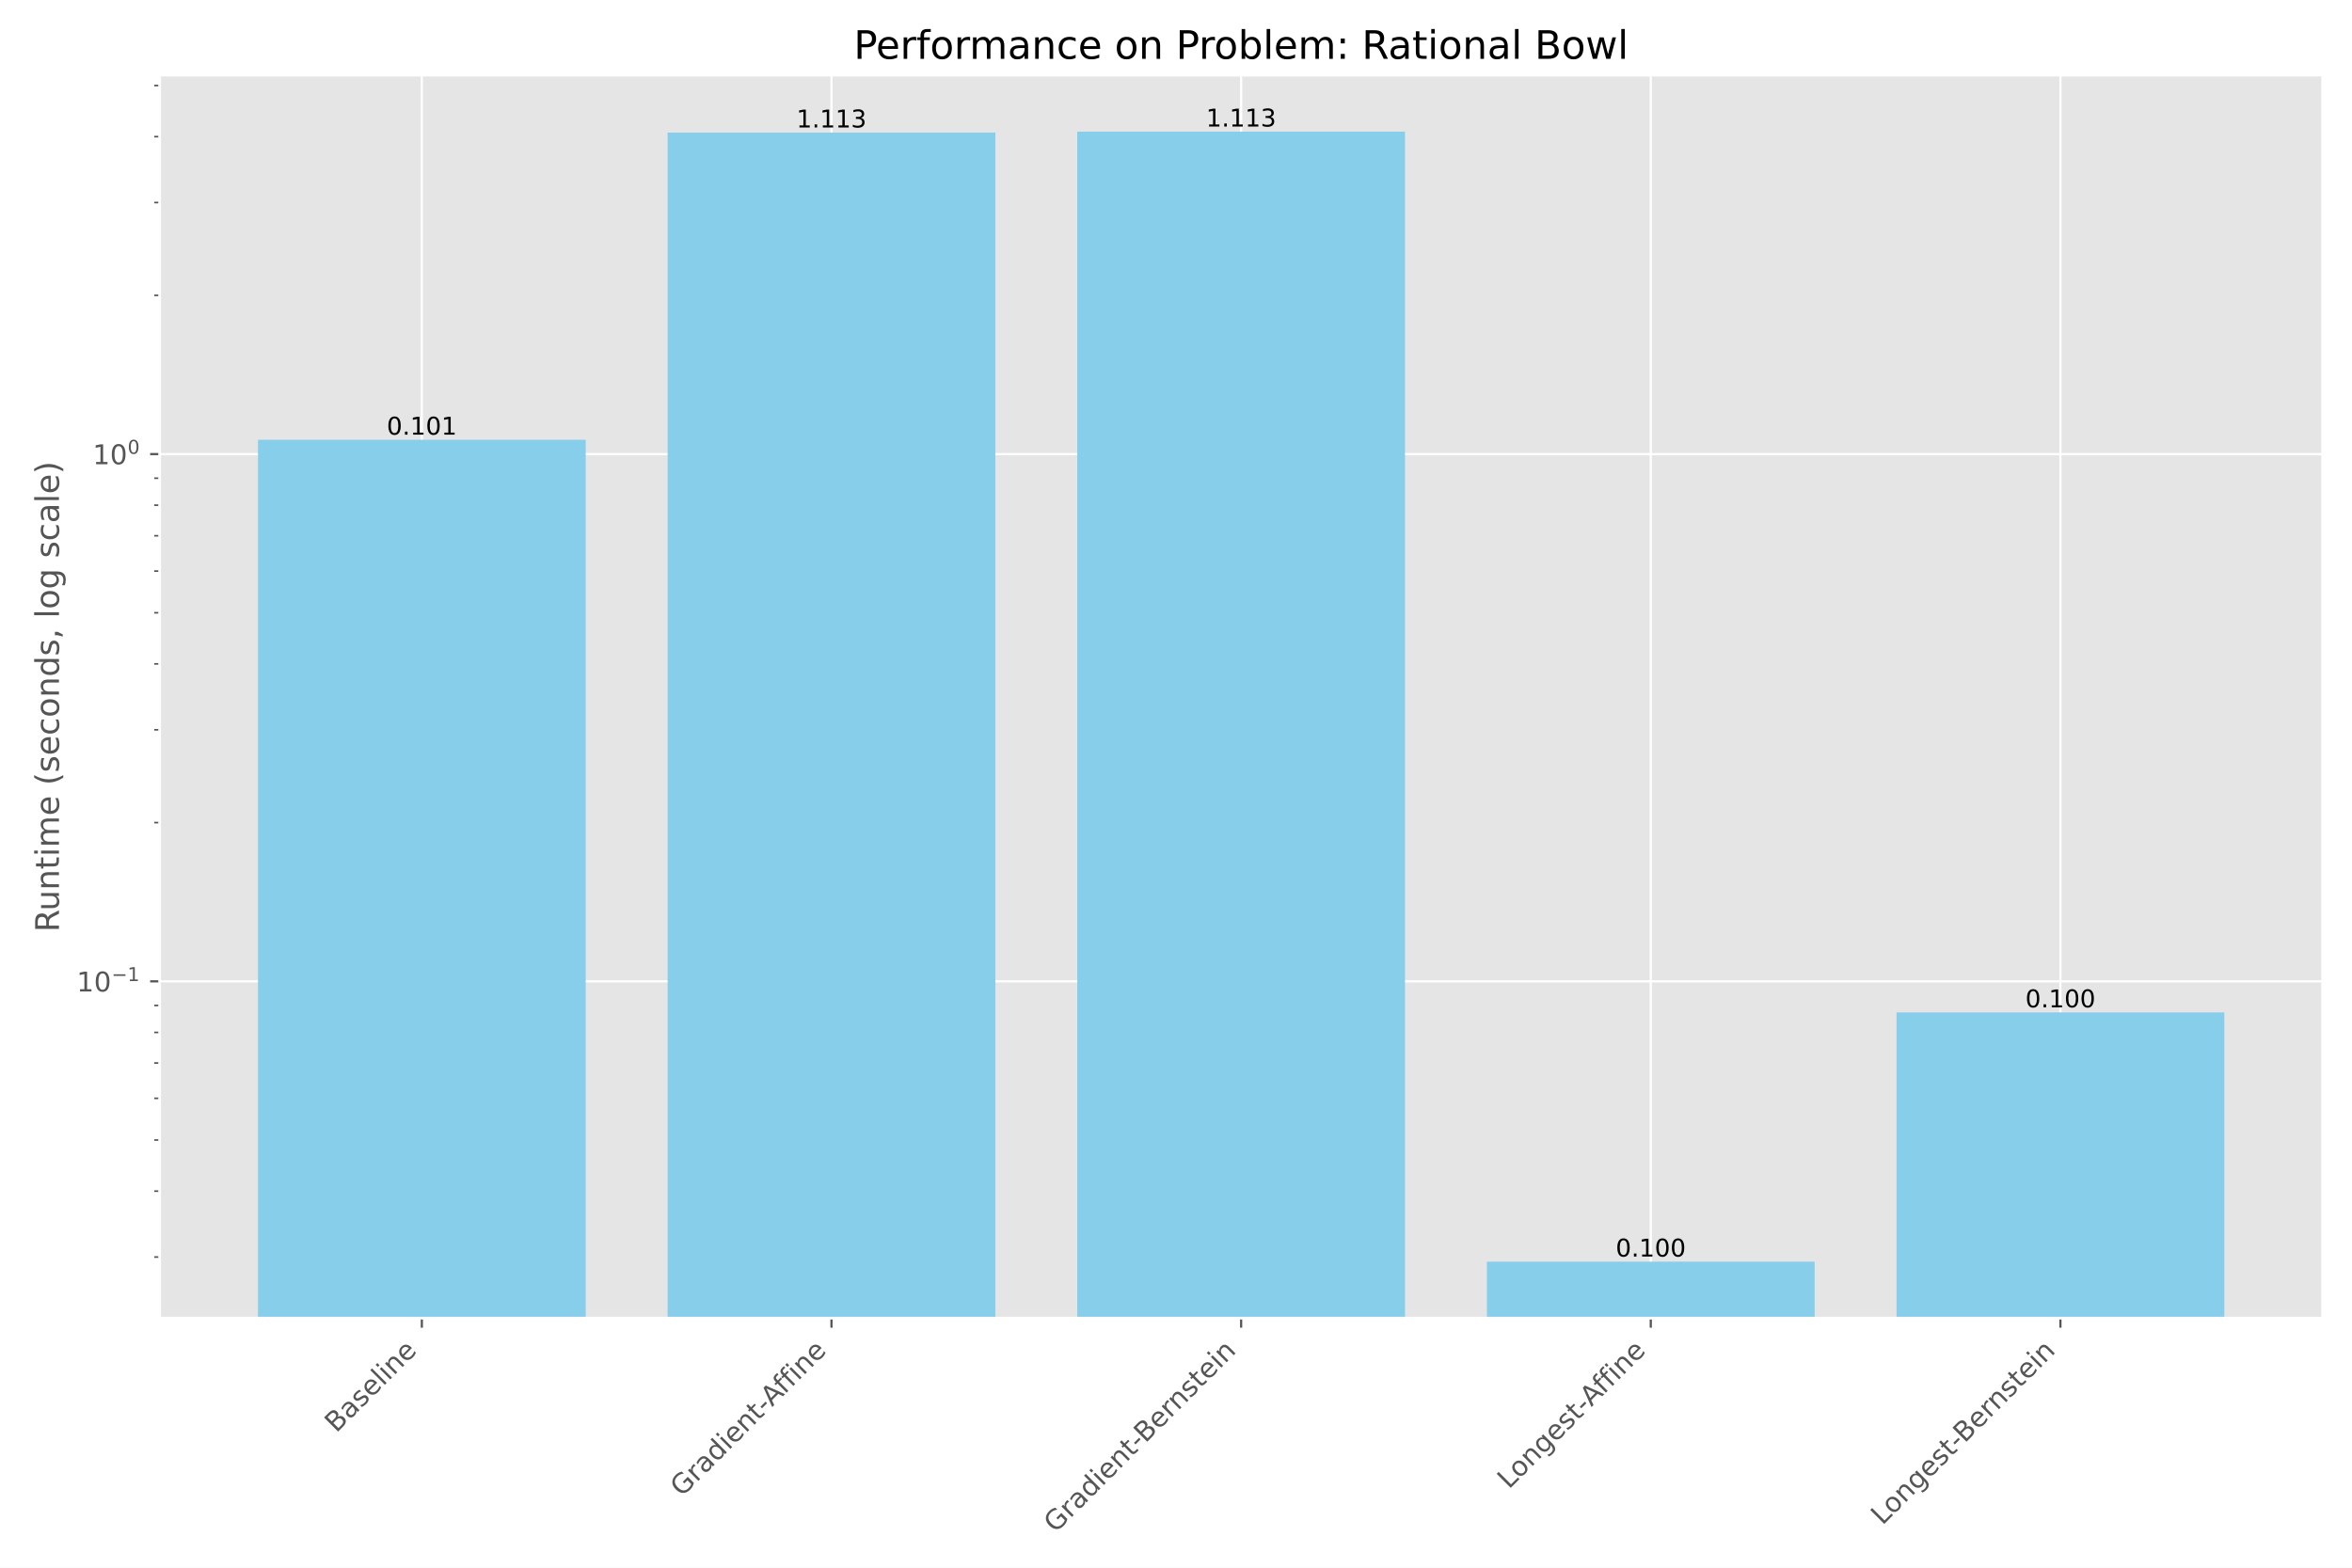
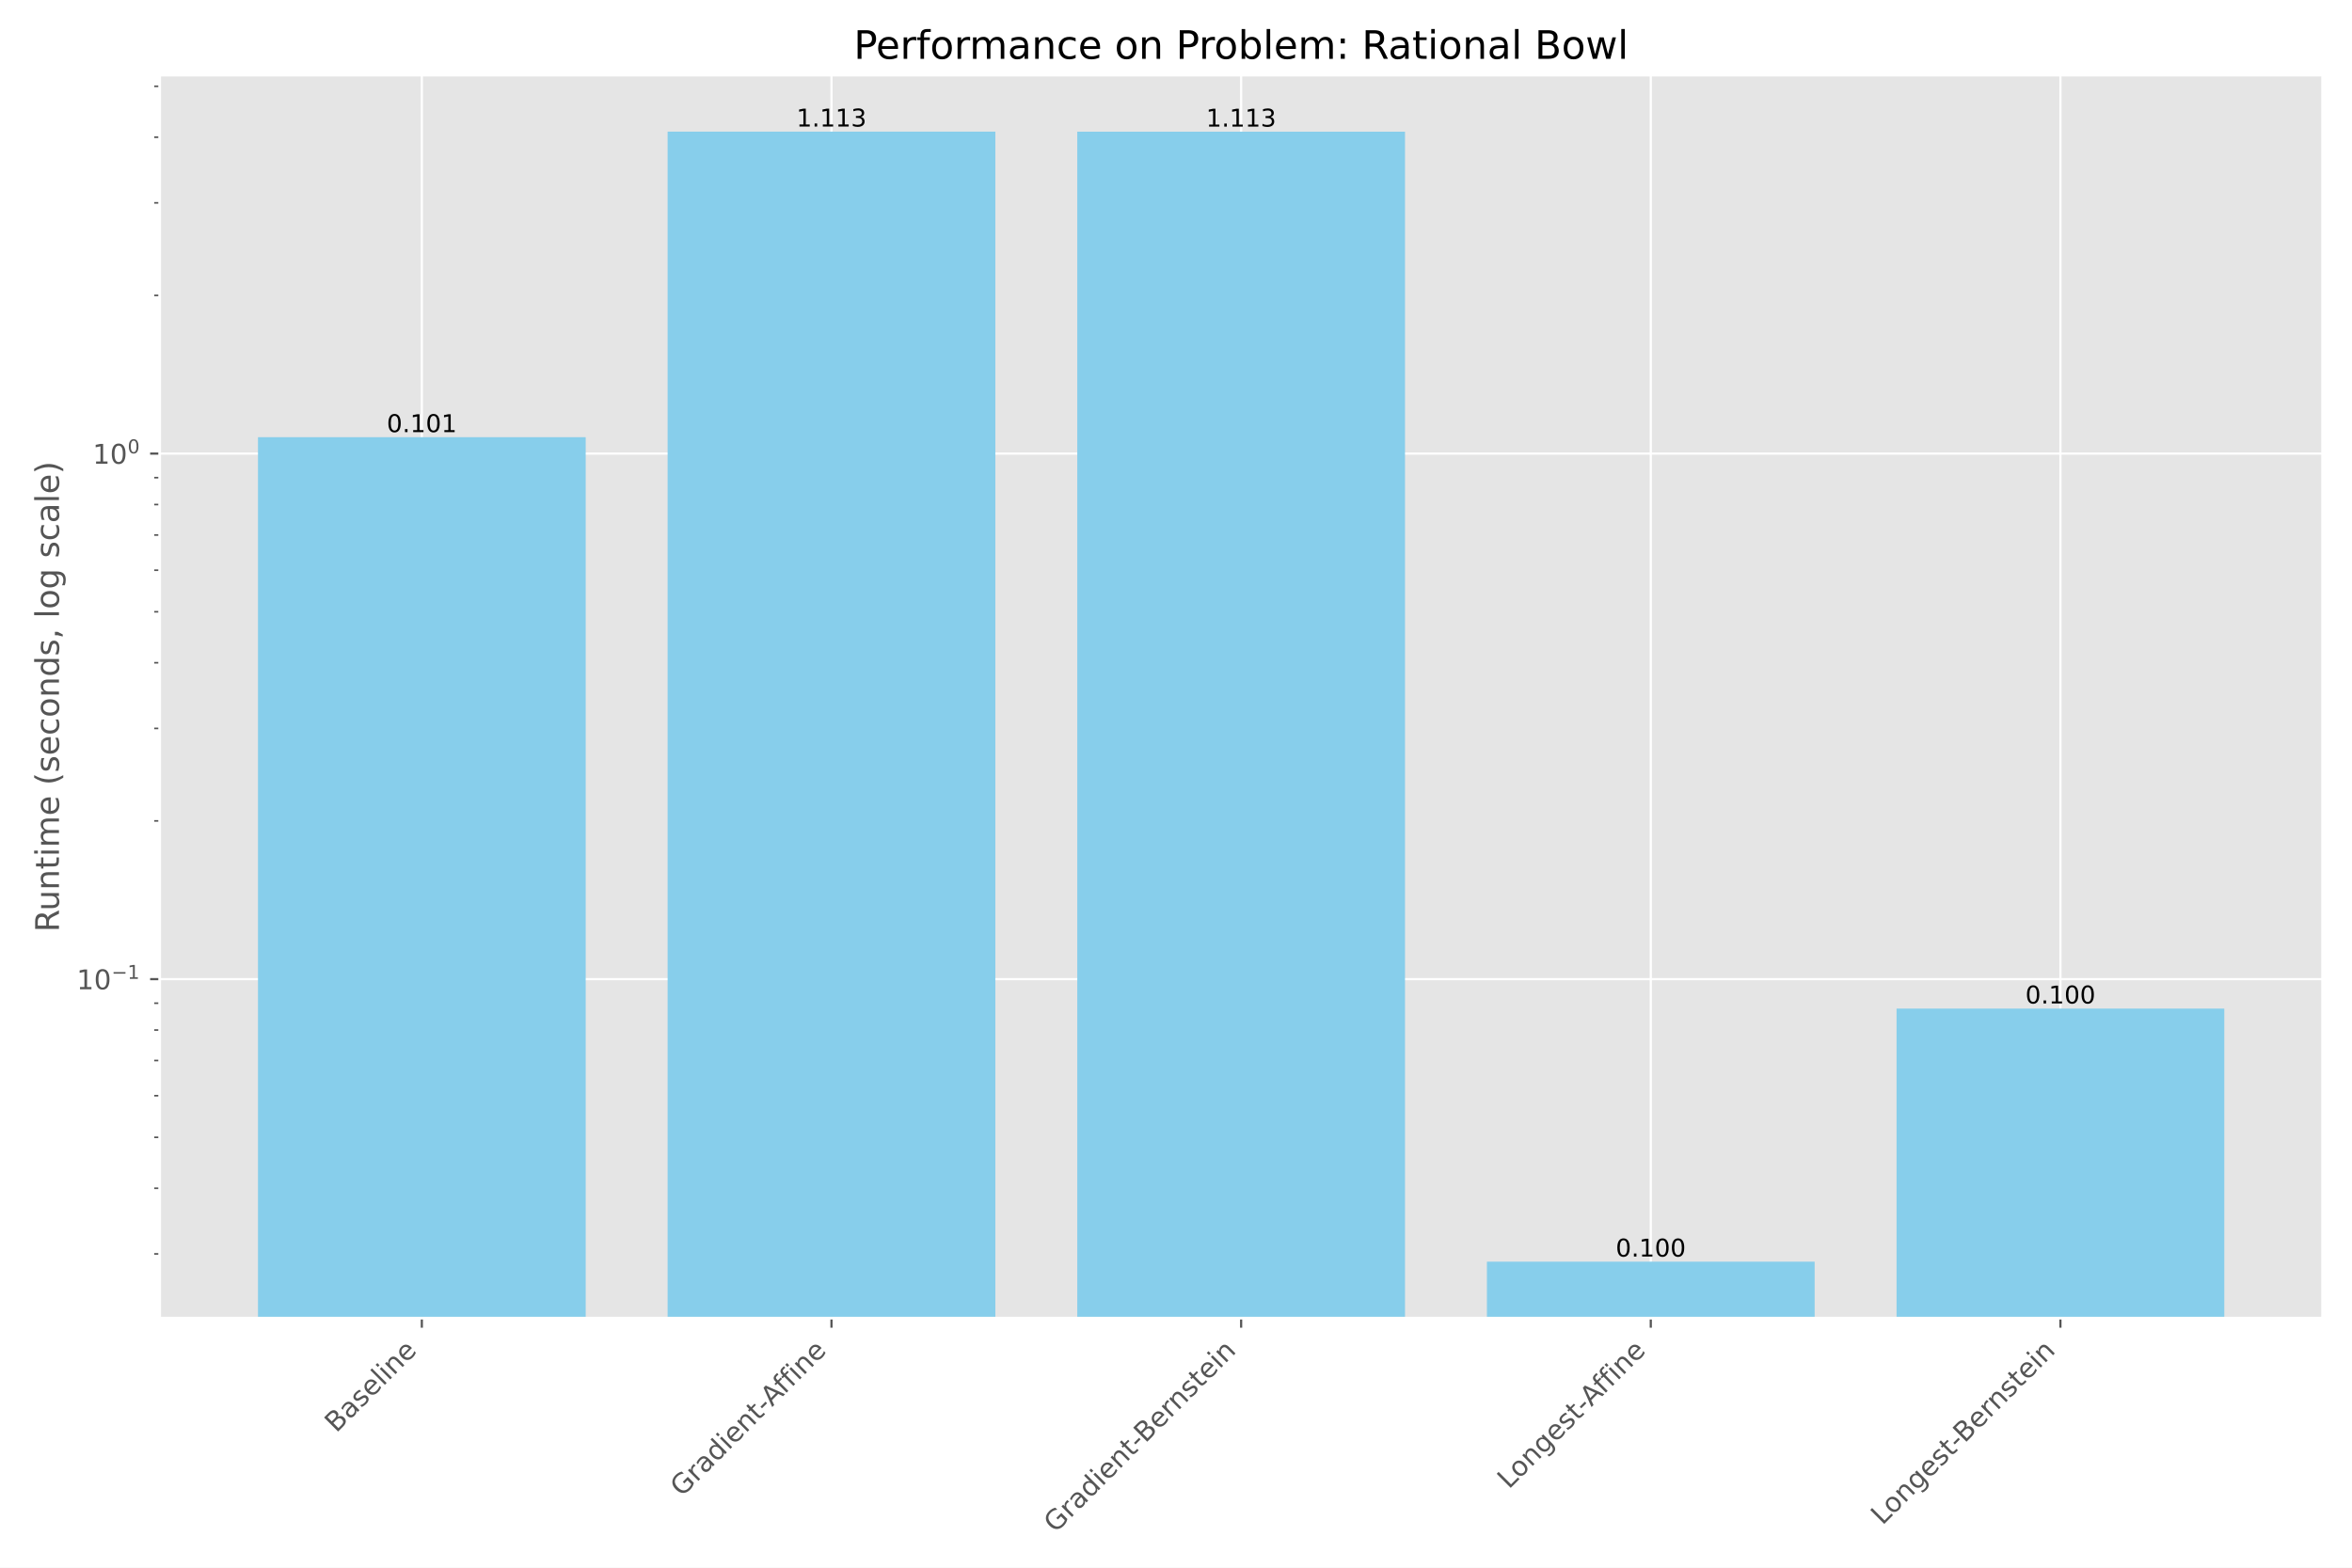
<svg xmlns="http://www.w3.org/2000/svg" xmlns:xlink="http://www.w3.org/1999/xlink" width="864pt" height="576pt" viewBox="0 0 864 576" version="1.1">
  <defs>
    <style type="text/css">*{stroke-linejoin: round; stroke-linecap: butt}</style>
  </defs>
  <g id="figure_1">
    <g id="patch_1">
      <path d="M 0 576  L 864 576  L 864 0  L 0 0  z " style="fill: #ffffff" />
    </g>
    <g id="axes_1">
      <g id="patch_2">
        <path d="M 58.652 484.314  L 853.2 484.314  L 853.2 27.6  L 58.652 27.6  z " style="fill: #e5e5e5" />
      </g>
      <g id="matplotlib.axis_1">
        <g id="xtick_1">
          <g id="line2d_1">
-             <path d="M 154.961 484.314  L 154.961 27.6  " clip-path="url(#p4f196b9bec)" style="fill: none; stroke: #ffffff; stroke-width: 0.8; stroke-linecap: square" />
+             <path d="M 154.961 484.314  L 154.961 27.6  " clip-path="url(#p89d8a0b8c7)" style="fill: none; stroke: #ffffff; stroke-width: 0.8; stroke-linecap: square" />
          </g>
          <g id="line2d_2">
            <defs>
-               <path id="m7118b25814" d="M 0 0  L 0 3.5  " style="stroke: #555555; stroke-width: 0.8" />
+               <path id="m678baa10f0" d="M 0 0  L 0 3.5  " style="stroke: #555555; stroke-width: 0.8" />
            </defs>
            <g>
-               <use xlink:href="#m7118b25814" x="154.961" y="484.314" style="fill: #555555; stroke: #555555; stroke-width: 0.8" />
+               <use xlink:href="#m678baa10f0" x="154.961" y="484.314" style="fill: #555555; stroke: #555555; stroke-width: 0.8" />
            </g>
          </g>
          <g id="text_1">
            <g style="fill: #555555" transform="translate(123.5101 526.6675) rotate(-45) scale(0.1 -0.1)">
              <defs>
                <path id="DejaVuSans-42" d="M 1259 2228  L 1259 519  L 2272 519  Q 2781 519 3026 730  Q 3272 941 3272 1375  Q 3272 1813 3026 2020  Q 2781 2228 2272 2228  L 1259 2228  z M 1259 4147  L 1259 2741  L 2194 2741  Q 2656 2741 2882 2914  Q 3109 3088 3109 3444  Q 3109 3797 2882 3972  Q 2656 4147 2194 4147  L 1259 4147  z M 628 4666  L 2241 4666  Q 2963 4666 3353 4366  Q 3744 4066 3744 3513  Q 3744 3084 3544 2831  Q 3344 2578 2956 2516  Q 3422 2416 3680 2098  Q 3938 1781 3938 1306  Q 3938 681 3513 340  Q 3088 0 2303 0  L 628 0  L 628 4666  z " transform="scale(0.015625)" />
                <path id="DejaVuSans-61" d="M 2194 1759  Q 1497 1759 1228 1600  Q 959 1441 959 1056  Q 959 750 1161 570  Q 1363 391 1709 391  Q 2188 391 2477 730  Q 2766 1069 2766 1631  L 2766 1759  L 2194 1759  z M 3341 1997  L 3341 0  L 2766 0  L 2766 531  Q 2569 213 2275 61  Q 1981 -91 1556 -91  Q 1019 -91 701 211  Q 384 513 384 1019  Q 384 1609 779 1909  Q 1175 2209 1959 2209  L 2766 2209  L 2766 2266  Q 2766 2663 2505 2880  Q 2244 3097 1772 3097  Q 1472 3097 1187 3025  Q 903 2953 641 2809  L 641 3341  Q 956 3463 1253 3523  Q 1550 3584 1831 3584  Q 2591 3584 2966 3190  Q 3341 2797 3341 1997  z " transform="scale(0.015625)" />
                <path id="DejaVuSans-73" d="M 2834 3397  L 2834 2853  Q 2591 2978 2328 3040  Q 2066 3103 1784 3103  Q 1356 3103 1142 2972  Q 928 2841 928 2578  Q 928 2378 1081 2264  Q 1234 2150 1697 2047  L 1894 2003  Q 2506 1872 2764 1633  Q 3022 1394 3022 966  Q 3022 478 2636 193  Q 2250 -91 1575 -91  Q 1294 -91 989 -36  Q 684 19 347 128  L 347 722  Q 666 556 975 473  Q 1284 391 1588 391  Q 1994 391 2212 530  Q 2431 669 2431 922  Q 2431 1156 2273 1281  Q 2116 1406 1581 1522  L 1381 1569  Q 847 1681 609 1914  Q 372 2147 372 2553  Q 372 3047 722 3315  Q 1072 3584 1716 3584  Q 2034 3584 2315 3537  Q 2597 3491 2834 3397  z " transform="scale(0.015625)" />
                <path id="DejaVuSans-65" d="M 3597 1894  L 3597 1613  L 953 1613  Q 991 1019 1311 708  Q 1631 397 2203 397  Q 2534 397 2845 478  Q 3156 559 3463 722  L 3463 178  Q 3153 47 2828 -22  Q 2503 -91 2169 -91  Q 1331 -91 842 396  Q 353 884 353 1716  Q 353 2575 817 3079  Q 1281 3584 2069 3584  Q 2775 3584 3186 3129  Q 3597 2675 3597 1894  z M 3022 2063  Q 3016 2534 2758 2815  Q 2500 3097 2075 3097  Q 1594 3097 1305 2825  Q 1016 2553 972 2059  L 3022 2063  z " transform="scale(0.015625)" />
                <path id="DejaVuSans-6c" d="M 603 4863  L 1178 4863  L 1178 0  L 603 0  L 603 4863  z " transform="scale(0.015625)" />
                <path id="DejaVuSans-69" d="M 603 3500  L 1178 3500  L 1178 0  L 603 0  L 603 3500  z M 603 4863  L 1178 4863  L 1178 4134  L 603 4134  L 603 4863  z " transform="scale(0.015625)" />
                <path id="DejaVuSans-6e" d="M 3513 2113  L 3513 0  L 2938 0  L 2938 2094  Q 2938 2591 2744 2837  Q 2550 3084 2163 3084  Q 1697 3084 1428 2787  Q 1159 2491 1159 1978  L 1159 0  L 581 0  L 581 3500  L 1159 3500  L 1159 2956  Q 1366 3272 1645 3428  Q 1925 3584 2291 3584  Q 2894 3584 3203 3211  Q 3513 2838 3513 2113  z " transform="scale(0.015625)" />
              </defs>
              <use xlink:href="#DejaVuSans-42" />
              <use xlink:href="#DejaVuSans-61" transform="translate(68.60352 0)" />
              <use xlink:href="#DejaVuSans-73" transform="translate(129.8828 0)" />
              <use xlink:href="#DejaVuSans-65" transform="translate(181.9824 0)" />
              <use xlink:href="#DejaVuSans-6c" transform="translate(243.5059 0)" />
              <use xlink:href="#DejaVuSans-69" transform="translate(271.2891 0)" />
              <use xlink:href="#DejaVuSans-6e" transform="translate(299.0723 0)" />
              <use xlink:href="#DejaVuSans-65" transform="translate(362.4512 0)" />
            </g>
          </g>
        </g>
        <g id="xtick_2">
          <g id="line2d_3">
-             <path d="M 305.443 484.314  L 305.443 27.6  " clip-path="url(#p4f196b9bec)" style="fill: none; stroke: #ffffff; stroke-width: 0.8; stroke-linecap: square" />
+             <path d="M 305.443 484.314  L 305.443 27.6  " clip-path="url(#p89d8a0b8c7)" style="fill: none; stroke: #ffffff; stroke-width: 0.8; stroke-linecap: square" />
          </g>
          <g id="line2d_4">
            <g>
-               <use xlink:href="#m7118b25814" x="305.443" y="484.314" style="fill: #555555; stroke: #555555; stroke-width: 0.8" />
+               <use xlink:href="#m678baa10f0" x="305.443" y="484.314" style="fill: #555555; stroke: #555555; stroke-width: 0.8" />
            </g>
          </g>
          <g id="text_2">
            <g style="fill: #555555" transform="translate(250.4482 550.212) rotate(-45) scale(0.1 -0.1)">
              <defs>
                <path id="DejaVuSans-47" d="M 3809 666  L 3809 1919  L 2778 1919  L 2778 2438  L 4434 2438  L 4434 434  Q 4069 175 3628 42  Q 3188 -91 2688 -91  Q 1594 -91 976 548  Q 359 1188 359 2328  Q 359 3472 976 4111  Q 1594 4750 2688 4750  Q 3144 4750 3555 4637  Q 3966 4525 4313 4306  L 4313 3634  Q 3963 3931 3569 4081  Q 3175 4231 2741 4231  Q 1884 4231 1454 3753  Q 1025 3275 1025 2328  Q 1025 1384 1454 906  Q 1884 428 2741 428  Q 3075 428 3337 486  Q 3600 544 3809 666  z " transform="scale(0.015625)" />
                <path id="DejaVuSans-72" d="M 2631 2963  Q 2534 3019 2420 3045  Q 2306 3072 2169 3072  Q 1681 3072 1420 2755  Q 1159 2438 1159 1844  L 1159 0  L 581 0  L 581 3500  L 1159 3500  L 1159 2956  Q 1341 3275 1631 3429  Q 1922 3584 2338 3584  Q 2397 3584 2469 3576  Q 2541 3569 2628 3553  L 2631 2963  z " transform="scale(0.015625)" />
                <path id="DejaVuSans-64" d="M 2906 2969  L 2906 4863  L 3481 4863  L 3481 0  L 2906 0  L 2906 525  Q 2725 213 2448 61  Q 2172 -91 1784 -91  Q 1150 -91 751 415  Q 353 922 353 1747  Q 353 2572 751 3078  Q 1150 3584 1784 3584  Q 2172 3584 2448 3432  Q 2725 3281 2906 2969  z M 947 1747  Q 947 1113 1208 752  Q 1469 391 1925 391  Q 2381 391 2643 752  Q 2906 1113 2906 1747  Q 2906 2381 2643 2742  Q 2381 3103 1925 3103  Q 1469 3103 1208 2742  Q 947 2381 947 1747  z " transform="scale(0.015625)" />
                <path id="DejaVuSans-74" d="M 1172 4494  L 1172 3500  L 2356 3500  L 2356 3053  L 1172 3053  L 1172 1153  Q 1172 725 1289 603  Q 1406 481 1766 481  L 2356 481  L 2356 0  L 1766 0  Q 1100 0 847 248  Q 594 497 594 1153  L 594 3053  L 172 3053  L 172 3500  L 594 3500  L 594 4494  L 1172 4494  z " transform="scale(0.015625)" />
                <path id="DejaVuSans-2d" d="M 313 2009  L 1997 2009  L 1997 1497  L 313 1497  L 313 2009  z " transform="scale(0.015625)" />
                <path id="DejaVuSans-41" d="M 2188 4044  L 1331 1722  L 3047 1722  L 2188 4044  z M 1831 4666  L 2547 4666  L 4325 0  L 3669 0  L 3244 1197  L 1141 1197  L 716 0  L 50 0  L 1831 4666  z " transform="scale(0.015625)" />
                <path id="DejaVuSans-66" d="M 2375 4863  L 2375 4384  L 1825 4384  Q 1516 4384 1395 4259  Q 1275 4134 1275 3809  L 1275 3500  L 2222 3500  L 2222 3053  L 1275 3053  L 1275 0  L 697 0  L 697 3053  L 147 3053  L 147 3500  L 697 3500  L 697 3744  Q 697 4328 969 4595  Q 1241 4863 1831 4863  L 2375 4863  z " transform="scale(0.015625)" />
              </defs>
              <use xlink:href="#DejaVuSans-47" />
              <use xlink:href="#DejaVuSans-72" transform="translate(77.49023 0)" />
              <use xlink:href="#DejaVuSans-61" transform="translate(118.6035 0)" />
              <use xlink:href="#DejaVuSans-64" transform="translate(179.8828 0)" />
              <use xlink:href="#DejaVuSans-69" transform="translate(243.3594 0)" />
              <use xlink:href="#DejaVuSans-65" transform="translate(271.1426 0)" />
              <use xlink:href="#DejaVuSans-6e" transform="translate(332.666 0)" />
              <use xlink:href="#DejaVuSans-74" transform="translate(396.0449 0)" />
              <use xlink:href="#DejaVuSans-2d" transform="translate(435.2539 0)" />
              <use xlink:href="#DejaVuSans-41" transform="translate(469.0879 0)" />
              <use xlink:href="#DejaVuSans-66" transform="translate(533.8711 0)" />
              <use xlink:href="#DejaVuSans-66" transform="translate(569.0762 0)" />
              <use xlink:href="#DejaVuSans-69" transform="translate(604.2812 0)" />
              <use xlink:href="#DejaVuSans-6e" transform="translate(632.0645 0)" />
              <use xlink:href="#DejaVuSans-65" transform="translate(695.4434 0)" />
            </g>
          </g>
        </g>
        <g id="xtick_3">
          <g id="line2d_5">
-             <path d="M 455.926 484.314  L 455.926 27.6  " clip-path="url(#p4f196b9bec)" style="fill: none; stroke: #ffffff; stroke-width: 0.8; stroke-linecap: square" />
+             <path d="M 455.926 484.314  L 455.926 27.6  " clip-path="url(#p89d8a0b8c7)" style="fill: none; stroke: #ffffff; stroke-width: 0.8; stroke-linecap: square" />
          </g>
          <g id="line2d_6">
            <g>
-               <use xlink:href="#m7118b25814" x="455.926" y="484.314" style="fill: #555555; stroke: #555555; stroke-width: 0.8" />
+               <use xlink:href="#m678baa10f0" x="455.926" y="484.314" style="fill: #555555; stroke: #555555; stroke-width: 0.8" />
            </g>
          </g>
          <g id="text_3">
            <g style="fill: #555555" transform="translate(387.6648 563.478) rotate(-45) scale(0.1 -0.1)">
              <use xlink:href="#DejaVuSans-47" />
              <use xlink:href="#DejaVuSans-72" transform="translate(77.49023 0)" />
              <use xlink:href="#DejaVuSans-61" transform="translate(118.6035 0)" />
              <use xlink:href="#DejaVuSans-64" transform="translate(179.8828 0)" />
              <use xlink:href="#DejaVuSans-69" transform="translate(243.3594 0)" />
              <use xlink:href="#DejaVuSans-65" transform="translate(271.1426 0)" />
              <use xlink:href="#DejaVuSans-6e" transform="translate(332.666 0)" />
              <use xlink:href="#DejaVuSans-74" transform="translate(396.0449 0)" />
              <use xlink:href="#DejaVuSans-2d" transform="translate(435.2539 0)" />
              <use xlink:href="#DejaVuSans-42" transform="translate(467.7129 0)" />
              <use xlink:href="#DejaVuSans-65" transform="translate(536.3164 0)" />
              <use xlink:href="#DejaVuSans-72" transform="translate(597.8398 0)" />
              <use xlink:href="#DejaVuSans-6e" transform="translate(637.2031 0)" />
              <use xlink:href="#DejaVuSans-73" transform="translate(700.582 0)" />
              <use xlink:href="#DejaVuSans-74" transform="translate(752.6816 0)" />
              <use xlink:href="#DejaVuSans-65" transform="translate(791.8906 0)" />
              <use xlink:href="#DejaVuSans-69" transform="translate(853.4141 0)" />
              <use xlink:href="#DejaVuSans-6e" transform="translate(881.1973 0)" />
            </g>
          </g>
        </g>
        <g id="xtick_4">
          <g id="line2d_7">
-             <path d="M 606.409 484.314  L 606.409 27.6  " clip-path="url(#p4f196b9bec)" style="fill: none; stroke: #ffffff; stroke-width: 0.8; stroke-linecap: square" />
+             <path d="M 606.409 484.314  L 606.409 27.6  " clip-path="url(#p89d8a0b8c7)" style="fill: none; stroke: #ffffff; stroke-width: 0.8; stroke-linecap: square" />
          </g>
          <g id="line2d_8">
            <g>
-               <use xlink:href="#m7118b25814" x="606.409" y="484.314" style="fill: #555555; stroke: #555555; stroke-width: 0.8" />
+               <use xlink:href="#m678baa10f0" x="606.409" y="484.314" style="fill: #555555; stroke: #555555; stroke-width: 0.8" />
            </g>
          </g>
          <g id="text_4">
            <g style="fill: #555555" transform="translate(554.2705 547.3548) rotate(-45) scale(0.1 -0.1)">
              <defs>
                <path id="DejaVuSans-4c" d="M 628 4666  L 1259 4666  L 1259 531  L 3531 531  L 3531 0  L 628 0  L 628 4666  z " transform="scale(0.015625)" />
                <path id="DejaVuSans-6f" d="M 1959 3097  Q 1497 3097 1228 2736  Q 959 2375 959 1747  Q 959 1119 1226 758  Q 1494 397 1959 397  Q 2419 397 2687 759  Q 2956 1122 2956 1747  Q 2956 2369 2687 2733  Q 2419 3097 1959 3097  z M 1959 3584  Q 2709 3584 3137 3096  Q 3566 2609 3566 1747  Q 3566 888 3137 398  Q 2709 -91 1959 -91  Q 1206 -91 779 398  Q 353 888 353 1747  Q 353 2609 779 3096  Q 1206 3584 1959 3584  z " transform="scale(0.015625)" />
                <path id="DejaVuSans-67" d="M 2906 1791  Q 2906 2416 2648 2759  Q 2391 3103 1925 3103  Q 1463 3103 1205 2759  Q 947 2416 947 1791  Q 947 1169 1205 825  Q 1463 481 1925 481  Q 2391 481 2648 825  Q 2906 1169 2906 1791  z M 3481 434  Q 3481 -459 3084 -895  Q 2688 -1331 1869 -1331  Q 1566 -1331 1297 -1286  Q 1028 -1241 775 -1147  L 775 -588  Q 1028 -725 1275 -790  Q 1522 -856 1778 -856  Q 2344 -856 2625 -561  Q 2906 -266 2906 331  L 2906 616  Q 2728 306 2450 153  Q 2172 0 1784 0  Q 1141 0 747 490  Q 353 981 353 1791  Q 353 2603 747 3093  Q 1141 3584 1784 3584  Q 2172 3584 2450 3431  Q 2728 3278 2906 2969  L 2906 3500  L 3481 3500  L 3481 434  z " transform="scale(0.015625)" />
              </defs>
              <use xlink:href="#DejaVuSans-4c" />
              <use xlink:href="#DejaVuSans-6f" transform="translate(53.96289 0)" />
              <use xlink:href="#DejaVuSans-6e" transform="translate(115.1445 0)" />
              <use xlink:href="#DejaVuSans-67" transform="translate(178.5234 0)" />
              <use xlink:href="#DejaVuSans-65" transform="translate(242 0)" />
              <use xlink:href="#DejaVuSans-73" transform="translate(303.5234 0)" />
              <use xlink:href="#DejaVuSans-74" transform="translate(355.623 0)" />
              <use xlink:href="#DejaVuSans-2d" transform="translate(394.832 0)" />
              <use xlink:href="#DejaVuSans-41" transform="translate(428.666 0)" />
              <use xlink:href="#DejaVuSans-66" transform="translate(493.4492 0)" />
              <use xlink:href="#DejaVuSans-66" transform="translate(528.6543 0)" />
              <use xlink:href="#DejaVuSans-69" transform="translate(563.8594 0)" />
              <use xlink:href="#DejaVuSans-6e" transform="translate(591.6426 0)" />
              <use xlink:href="#DejaVuSans-65" transform="translate(655.0215 0)" />
            </g>
          </g>
        </g>
        <g id="xtick_5">
          <g id="line2d_9">
-             <path d="M 756.891 484.314  L 756.891 27.6  " clip-path="url(#p4f196b9bec)" style="fill: none; stroke: #ffffff; stroke-width: 0.8; stroke-linecap: square" />
+             <path d="M 756.891 484.314  L 756.891 27.6  " clip-path="url(#p89d8a0b8c7)" style="fill: none; stroke: #ffffff; stroke-width: 0.8; stroke-linecap: square" />
          </g>
          <g id="line2d_10">
            <g>
-               <use xlink:href="#m7118b25814" x="756.891" y="484.314" style="fill: #555555; stroke: #555555; stroke-width: 0.8" />
+               <use xlink:href="#m678baa10f0" x="756.891" y="484.314" style="fill: #555555; stroke: #555555; stroke-width: 0.8" />
            </g>
          </g>
          <g id="text_5">
            <g style="fill: #555555" transform="translate(691.4871 560.6208) rotate(-45) scale(0.1 -0.1)">
              <use xlink:href="#DejaVuSans-4c" />
              <use xlink:href="#DejaVuSans-6f" transform="translate(53.96289 0)" />
              <use xlink:href="#DejaVuSans-6e" transform="translate(115.1445 0)" />
              <use xlink:href="#DejaVuSans-67" transform="translate(178.5234 0)" />
              <use xlink:href="#DejaVuSans-65" transform="translate(242 0)" />
              <use xlink:href="#DejaVuSans-73" transform="translate(303.5234 0)" />
              <use xlink:href="#DejaVuSans-74" transform="translate(355.623 0)" />
              <use xlink:href="#DejaVuSans-2d" transform="translate(394.832 0)" />
              <use xlink:href="#DejaVuSans-42" transform="translate(427.291 0)" />
              <use xlink:href="#DejaVuSans-65" transform="translate(495.8945 0)" />
              <use xlink:href="#DejaVuSans-72" transform="translate(557.418 0)" />
              <use xlink:href="#DejaVuSans-6e" transform="translate(596.7812 0)" />
              <use xlink:href="#DejaVuSans-73" transform="translate(660.1602 0)" />
              <use xlink:href="#DejaVuSans-74" transform="translate(712.2598 0)" />
              <use xlink:href="#DejaVuSans-65" transform="translate(751.4688 0)" />
              <use xlink:href="#DejaVuSans-69" transform="translate(812.9922 0)" />
              <use xlink:href="#DejaVuSans-6e" transform="translate(840.7754 0)" />
            </g>
          </g>
        </g>
      </g>
      <g id="matplotlib.axis_2">
        <g id="ytick_1">
          <g id="line2d_11">
-             <path d="M 58.652 360.561  L 853.2 360.561  " clip-path="url(#p4f196b9bec)" style="fill: none; stroke: #ffffff; stroke-width: 0.8; stroke-linecap: square" />
+             <path d="M 58.652 359.751  L 853.2 359.751  " clip-path="url(#p89d8a0b8c7)" style="fill: none; stroke: #ffffff; stroke-width: 0.8; stroke-linecap: square" />
          </g>
          <g id="line2d_12">
            <defs>
-               <path id="ma3a4fb9b69" d="M 0 0  L -3.5 0  " style="stroke: #555555; stroke-width: 0.8" />
+               <path id="m03bbd12254" d="M 0 0  L -3.5 0  " style="stroke: #555555; stroke-width: 0.8" />
            </defs>
            <g>
-               <use xlink:href="#ma3a4fb9b69" x="58.652" y="360.561" style="fill: #555555; stroke: #555555; stroke-width: 0.8" />
+               <use xlink:href="#m03bbd12254" x="58.652" y="359.751" style="fill: #555555; stroke: #555555; stroke-width: 0.8" />
            </g>
          </g>
          <g id="text_6">
-             <g style="fill: #555555" transform="translate(28.15205 364.3604) scale(0.1 -0.1)">
+             <g style="fill: #555555" transform="translate(28.15205 363.55) scale(0.1 -0.1)">
              <defs>
                <path id="DejaVuSans-31" d="M 794 531  L 1825 531  L 1825 4091  L 703 3866  L 703 4441  L 1819 4666  L 2450 4666  L 2450 531  L 3481 531  L 3481 0  L 794 0  L 794 531  z " transform="scale(0.015625)" />
                <path id="DejaVuSans-30" d="M 2034 4250  Q 1547 4250 1301 3770  Q 1056 3291 1056 2328  Q 1056 1369 1301 889  Q 1547 409 2034 409  Q 2525 409 2770 889  Q 3016 1369 3016 2328  Q 3016 3291 2770 3770  Q 2525 4250 2034 4250  z M 2034 4750  Q 2819 4750 3233 4129  Q 3647 3509 3647 2328  Q 3647 1150 3233 529  Q 2819 -91 2034 -91  Q 1250 -91 836 529  Q 422 1150 422 2328  Q 422 3509 836 4129  Q 1250 4750 2034 4750  z " transform="scale(0.015625)" />
                <path id="DejaVuSans-2212" d="M 678 2272  L 4684 2272  L 4684 1741  L 678 1741  L 678 2272  z " transform="scale(0.015625)" />
              </defs>
              <use xlink:href="#DejaVuSans-31" transform="translate(0 0.684375)" />
              <use xlink:href="#DejaVuSans-30" transform="translate(63.62305 0.684375)" />
              <use xlink:href="#DejaVuSans-2212" transform="translate(128.2031 38.96563) scale(0.7)" />
              <use xlink:href="#DejaVuSans-31" transform="translate(186.8555 38.96563) scale(0.7)" />
            </g>
          </g>
        </g>
        <g id="ytick_2">
          <g id="line2d_13">
-             <path d="M 58.652 166.838  L 853.2 166.838  " clip-path="url(#p4f196b9bec)" style="fill: none; stroke: #ffffff; stroke-width: 0.8; stroke-linecap: square" />
+             <path d="M 58.652 166.664  L 853.2 166.664  " clip-path="url(#p89d8a0b8c7)" style="fill: none; stroke: #ffffff; stroke-width: 0.8; stroke-linecap: square" />
          </g>
          <g id="line2d_14">
            <g>
-               <use xlink:href="#ma3a4fb9b69" x="58.652" y="166.838" style="fill: #555555; stroke: #555555; stroke-width: 0.8" />
+               <use xlink:href="#m03bbd12254" x="58.652" y="166.664" style="fill: #555555; stroke: #555555; stroke-width: 0.8" />
            </g>
          </g>
          <g id="text_7">
-             <g style="fill: #555555" transform="translate(34.05205 170.6372) scale(0.1 -0.1)">
+             <g style="fill: #555555" transform="translate(34.05205 170.4631) scale(0.1 -0.1)">
              <use xlink:href="#DejaVuSans-31" transform="translate(0 0.765625)" />
              <use xlink:href="#DejaVuSans-30" transform="translate(63.62305 0.765625)" />
              <use xlink:href="#DejaVuSans-30" transform="translate(128.2031 39.04688) scale(0.7)" />
            </g>
          </g>
        </g>
        <g id="ytick_3">
          <g id="line2d_15">
            <defs>
-               <path id="mf5b347e82d" d="M 0 0  L -2 0  " style="stroke: #555555; stroke-width: 0.6" />
+               <path id="md81ef707a1" d="M 0 0  L -2 0  " style="stroke: #555555; stroke-width: 0.6" />
            </defs>
            <g>
-               <use xlink:href="#mf5b347e82d" x="58.652" y="461.855" style="fill: #555555; stroke: #555555; stroke-width: 0.6" />
+               <use xlink:href="#md81ef707a1" x="58.652" y="460.712" style="fill: #555555; stroke: #555555; stroke-width: 0.6" />
            </g>
          </g>
        </g>
        <g id="ytick_4">
          <g id="line2d_16">
            <g>
-               <use xlink:href="#mf5b347e82d" x="58.652" y="437.651" style="fill: #555555; stroke: #555555; stroke-width: 0.6" />
+               <use xlink:href="#md81ef707a1" x="58.652" y="436.588" style="fill: #555555; stroke: #555555; stroke-width: 0.6" />
            </g>
          </g>
        </g>
        <g id="ytick_5">
          <g id="line2d_17">
            <g>
-               <use xlink:href="#mf5b347e82d" x="58.652" y="418.878" style="fill: #555555; stroke: #555555; stroke-width: 0.6" />
+               <use xlink:href="#md81ef707a1" x="58.652" y="417.876" style="fill: #555555; stroke: #555555; stroke-width: 0.6" />
            </g>
          </g>
        </g>
        <g id="ytick_6">
          <g id="line2d_18">
            <g>
-               <use xlink:href="#mf5b347e82d" x="58.652" y="403.538" style="fill: #555555; stroke: #555555; stroke-width: 0.6" />
+               <use xlink:href="#md81ef707a1" x="58.652" y="402.587" style="fill: #555555; stroke: #555555; stroke-width: 0.6" />
            </g>
          </g>
        </g>
        <g id="ytick_7">
          <g id="line2d_19">
            <g>
-               <use xlink:href="#mf5b347e82d" x="58.652" y="390.569" style="fill: #555555; stroke: #555555; stroke-width: 0.6" />
+               <use xlink:href="#md81ef707a1" x="58.652" y="389.66" style="fill: #555555; stroke: #555555; stroke-width: 0.6" />
            </g>
          </g>
        </g>
        <g id="ytick_8">
          <g id="line2d_20">
            <g>
-               <use xlink:href="#mf5b347e82d" x="58.652" y="379.335" style="fill: #555555; stroke: #555555; stroke-width: 0.6" />
+               <use xlink:href="#md81ef707a1" x="58.652" y="378.463" style="fill: #555555; stroke: #555555; stroke-width: 0.6" />
            </g>
          </g>
        </g>
        <g id="ytick_9">
          <g id="line2d_21">
            <g>
-               <use xlink:href="#mf5b347e82d" x="58.652" y="369.425" style="fill: #555555; stroke: #555555; stroke-width: 0.6" />
+               <use xlink:href="#md81ef707a1" x="58.652" y="368.586" style="fill: #555555; stroke: #555555; stroke-width: 0.6" />
            </g>
          </g>
        </g>
        <g id="ytick_10">
          <g id="line2d_22">
            <g>
-               <use xlink:href="#mf5b347e82d" x="58.652" y="302.245" style="fill: #555555; stroke: #555555; stroke-width: 0.6" />
+               <use xlink:href="#md81ef707a1" x="58.652" y="301.626" style="fill: #555555; stroke: #555555; stroke-width: 0.6" />
            </g>
          </g>
        </g>
        <g id="ytick_11">
          <g id="line2d_23">
            <g>
-               <use xlink:href="#mf5b347e82d" x="58.652" y="268.132" style="fill: #555555; stroke: #555555; stroke-width: 0.6" />
+               <use xlink:href="#md81ef707a1" x="58.652" y="267.625" style="fill: #555555; stroke: #555555; stroke-width: 0.6" />
            </g>
          </g>
        </g>
        <g id="ytick_12">
          <g id="line2d_24">
            <g>
-               <use xlink:href="#mf5b347e82d" x="58.652" y="243.928" style="fill: #555555; stroke: #555555; stroke-width: 0.6" />
+               <use xlink:href="#md81ef707a1" x="58.652" y="243.501" style="fill: #555555; stroke: #555555; stroke-width: 0.6" />
            </g>
          </g>
        </g>
        <g id="ytick_13">
          <g id="line2d_25">
            <g>
-               <use xlink:href="#mf5b347e82d" x="58.652" y="225.154" style="fill: #555555; stroke: #555555; stroke-width: 0.6" />
+               <use xlink:href="#md81ef707a1" x="58.652" y="224.789" style="fill: #555555; stroke: #555555; stroke-width: 0.6" />
            </g>
          </g>
        </g>
        <g id="ytick_14">
          <g id="line2d_26">
            <g>
-               <use xlink:href="#mf5b347e82d" x="58.652" y="209.815" style="fill: #555555; stroke: #555555; stroke-width: 0.6" />
+               <use xlink:href="#md81ef707a1" x="58.652" y="209.5" style="fill: #555555; stroke: #555555; stroke-width: 0.6" />
            </g>
          </g>
        </g>
        <g id="ytick_15">
          <g id="line2d_27">
            <g>
-               <use xlink:href="#mf5b347e82d" x="58.652" y="196.846" style="fill: #555555; stroke: #555555; stroke-width: 0.6" />
+               <use xlink:href="#md81ef707a1" x="58.652" y="196.573" style="fill: #555555; stroke: #555555; stroke-width: 0.6" />
            </g>
          </g>
        </g>
        <g id="ytick_16">
          <g id="line2d_28">
            <g>
-               <use xlink:href="#mf5b347e82d" x="58.652" y="185.612" style="fill: #555555; stroke: #555555; stroke-width: 0.6" />
+               <use xlink:href="#md81ef707a1" x="58.652" y="185.376" style="fill: #555555; stroke: #555555; stroke-width: 0.6" />
            </g>
          </g>
        </g>
        <g id="ytick_17">
          <g id="line2d_29">
            <g>
-               <use xlink:href="#mf5b347e82d" x="58.652" y="175.702" style="fill: #555555; stroke: #555555; stroke-width: 0.6" />
+               <use xlink:href="#md81ef707a1" x="58.652" y="175.499" style="fill: #555555; stroke: #555555; stroke-width: 0.6" />
            </g>
          </g>
        </g>
        <g id="ytick_18">
          <g id="line2d_30">
            <g>
-               <use xlink:href="#mf5b347e82d" x="58.652" y="108.522" style="fill: #555555; stroke: #555555; stroke-width: 0.6" />
+               <use xlink:href="#md81ef707a1" x="58.652" y="108.539" style="fill: #555555; stroke: #555555; stroke-width: 0.6" />
            </g>
          </g>
        </g>
        <g id="ytick_19">
          <g id="line2d_31">
            <g>
-               <use xlink:href="#mf5b347e82d" x="58.652" y="74.409" style="fill: #555555; stroke: #555555; stroke-width: 0.6" />
+               <use xlink:href="#md81ef707a1" x="58.652" y="74.538" style="fill: #555555; stroke: #555555; stroke-width: 0.6" />
            </g>
          </g>
        </g>
        <g id="ytick_20">
          <g id="line2d_32">
            <g>
-               <use xlink:href="#mf5b347e82d" x="58.652" y="50.205" style="fill: #555555; stroke: #555555; stroke-width: 0.6" />
+               <use xlink:href="#md81ef707a1" x="58.652" y="50.414" style="fill: #555555; stroke: #555555; stroke-width: 0.6" />
            </g>
          </g>
        </g>
        <g id="ytick_21">
          <g id="line2d_33">
            <g>
-               <use xlink:href="#mf5b347e82d" x="58.652" y="31.431" style="fill: #555555; stroke: #555555; stroke-width: 0.6" />
+               <use xlink:href="#md81ef707a1" x="58.652" y="31.702" style="fill: #555555; stroke: #555555; stroke-width: 0.6" />
            </g>
          </g>
        </g>
        <g id="text_8">
          <g style="fill: #555555" transform="translate(21.65643 342.4585) rotate(-90) scale(0.12 -0.12)">
            <defs>
              <path id="DejaVuSans-52" d="M 2841 2188  Q 3044 2119 3236 1894  Q 3428 1669 3622 1275  L 4263 0  L 3584 0  L 2988 1197  Q 2756 1666 2539 1819  Q 2322 1972 1947 1972  L 1259 1972  L 1259 0  L 628 0  L 628 4666  L 2053 4666  Q 2853 4666 3247 4331  Q 3641 3997 3641 3322  Q 3641 2881 3436 2590  Q 3231 2300 2841 2188  z M 1259 4147  L 1259 2491  L 2053 2491  Q 2509 2491 2742 2702  Q 2975 2913 2975 3322  Q 2975 3731 2742 3939  Q 2509 4147 2053 4147  L 1259 4147  z " transform="scale(0.015625)" />
              <path id="DejaVuSans-75" d="M 544 1381  L 544 3500  L 1119 3500  L 1119 1403  Q 1119 906 1312 657  Q 1506 409 1894 409  Q 2359 409 2629 706  Q 2900 1003 2900 1516  L 2900 3500  L 3475 3500  L 3475 0  L 2900 0  L 2900 538  Q 2691 219 2414 64  Q 2138 -91 1772 -91  Q 1169 -91 856 284  Q 544 659 544 1381  z M 1991 3584  L 1991 3584  z " transform="scale(0.015625)" />
              <path id="DejaVuSans-6d" d="M 3328 2828  Q 3544 3216 3844 3400  Q 4144 3584 4550 3584  Q 5097 3584 5394 3201  Q 5691 2819 5691 2113  L 5691 0  L 5113 0  L 5113 2094  Q 5113 2597 4934 2840  Q 4756 3084 4391 3084  Q 3944 3084 3684 2787  Q 3425 2491 3425 1978  L 3425 0  L 2847 0  L 2847 2094  Q 2847 2600 2669 2842  Q 2491 3084 2119 3084  Q 1678 3084 1418 2786  Q 1159 2488 1159 1978  L 1159 0  L 581 0  L 581 3500  L 1159 3500  L 1159 2956  Q 1356 3278 1631 3431  Q 1906 3584 2284 3584  Q 2666 3584 2933 3390  Q 3200 3197 3328 2828  z " transform="scale(0.015625)" />
              <path id="DejaVuSans-20" transform="scale(0.015625)" />
              <path id="DejaVuSans-28" d="M 1984 4856  Q 1566 4138 1362 3434  Q 1159 2731 1159 2009  Q 1159 1288 1364 580  Q 1569 -128 1984 -844  L 1484 -844  Q 1016 -109 783 600  Q 550 1309 550 2009  Q 550 2706 781 3412  Q 1013 4119 1484 4856  L 1984 4856  z " transform="scale(0.015625)" />
              <path id="DejaVuSans-63" d="M 3122 3366  L 3122 2828  Q 2878 2963 2633 3030  Q 2388 3097 2138 3097  Q 1578 3097 1268 2742  Q 959 2388 959 1747  Q 959 1106 1268 751  Q 1578 397 2138 397  Q 2388 397 2633 464  Q 2878 531 3122 666  L 3122 134  Q 2881 22 2623 -34  Q 2366 -91 2075 -91  Q 1284 -91 818 406  Q 353 903 353 1747  Q 353 2603 823 3093  Q 1294 3584 2113 3584  Q 2378 3584 2631 3529  Q 2884 3475 3122 3366  z " transform="scale(0.015625)" />
              <path id="DejaVuSans-2c" d="M 750 794  L 1409 794  L 1409 256  L 897 -744  L 494 -744  L 750 256  L 750 794  z " transform="scale(0.015625)" />
              <path id="DejaVuSans-29" d="M 513 4856  L 1013 4856  Q 1481 4119 1714 3412  Q 1947 2706 1947 2009  Q 1947 1309 1714 600  Q 1481 -109 1013 -844  L 513 -844  Q 928 -128 1133 580  Q 1338 1288 1338 2009  Q 1338 2731 1133 3434  Q 928 4138 513 4856  z " transform="scale(0.015625)" />
            </defs>
            <use xlink:href="#DejaVuSans-52" />
            <use xlink:href="#DejaVuSans-75" transform="translate(64.98242 0)" />
            <use xlink:href="#DejaVuSans-6e" transform="translate(128.3613 0)" />
            <use xlink:href="#DejaVuSans-74" transform="translate(191.7402 0)" />
            <use xlink:href="#DejaVuSans-69" transform="translate(230.9492 0)" />
            <use xlink:href="#DejaVuSans-6d" transform="translate(258.7324 0)" />
            <use xlink:href="#DejaVuSans-65" transform="translate(356.1445 0)" />
            <use xlink:href="#DejaVuSans-20" transform="translate(417.668 0)" />
            <use xlink:href="#DejaVuSans-28" transform="translate(449.4551 0)" />
            <use xlink:href="#DejaVuSans-73" transform="translate(488.4688 0)" />
            <use xlink:href="#DejaVuSans-65" transform="translate(540.5684 0)" />
            <use xlink:href="#DejaVuSans-63" transform="translate(602.0918 0)" />
            <use xlink:href="#DejaVuSans-6f" transform="translate(657.0723 0)" />
            <use xlink:href="#DejaVuSans-6e" transform="translate(718.2539 0)" />
            <use xlink:href="#DejaVuSans-64" transform="translate(781.6328 0)" />
            <use xlink:href="#DejaVuSans-73" transform="translate(845.1094 0)" />
            <use xlink:href="#DejaVuSans-2c" transform="translate(897.209 0)" />
            <use xlink:href="#DejaVuSans-20" transform="translate(928.9961 0)" />
            <use xlink:href="#DejaVuSans-6c" transform="translate(960.7832 0)" />
            <use xlink:href="#DejaVuSans-6f" transform="translate(988.5664 0)" />
            <use xlink:href="#DejaVuSans-67" transform="translate(1049.748 0)" />
            <use xlink:href="#DejaVuSans-20" transform="translate(1113.225 0)" />
            <use xlink:href="#DejaVuSans-73" transform="translate(1145.012 0)" />
            <use xlink:href="#DejaVuSans-63" transform="translate(1197.111 0)" />
            <use xlink:href="#DejaVuSans-61" transform="translate(1252.092 0)" />
            <use xlink:href="#DejaVuSans-6c" transform="translate(1313.371 0)" />
            <use xlink:href="#DejaVuSans-65" transform="translate(1341.154 0)" />
            <use xlink:href="#DejaVuSans-29" transform="translate(1402.678 0)" />
          </g>
        </g>
      </g>
      <g id="patch_3">
-         <path d="M 94.768 193890.044  L 215.154 193890.044  L 215.154 161.571  L 94.768 161.571  z " clip-path="url(#p4f196b9bec)" style="fill: #87ceeb" />
+         <path d="M 94.768 193253.538  L 215.154 193253.538  L 215.154 160.638  L 94.768 160.638  z " clip-path="url(#p89d8a0b8c7)" style="fill: #87ceeb" />
      </g>
      <g id="patch_4">
-         <path d="M 245.25 193890.044  L 365.636 193890.044  L 365.636 48.7  L 245.25 48.7  z " clip-path="url(#p4f196b9bec)" style="fill: #87ceeb" />
+         <path d="M 245.25 193253.538  L 365.636 193253.538  L 365.636 48.36  L 245.25 48.36  z " clip-path="url(#p89d8a0b8c7)" style="fill: #87ceeb" />
      </g>
      <g id="patch_5">
-         <path d="M 395.733 193890.044  L 516.119 193890.044  L 516.119 48.36  L 395.733 48.36  z " clip-path="url(#p4f196b9bec)" style="fill: #87ceeb" />
+         <path d="M 395.733 193253.538  L 516.119 193253.538  L 516.119 48.388  L 395.733 48.388  z " clip-path="url(#p89d8a0b8c7)" style="fill: #87ceeb" />
      </g>
      <g id="patch_6">
-         <path d="M 546.216 193890.044  L 666.602 193890.044  L 666.602 463.555  L 546.216 463.555  z " clip-path="url(#p4f196b9bec)" style="fill: #87ceeb" />
+         <path d="M 546.216 193253.538  L 666.602 193253.538  L 666.602 463.555  L 546.216 463.555  z " clip-path="url(#p89d8a0b8c7)" style="fill: #87ceeb" />
      </g>
      <g id="patch_7">
-         <path d="M 696.698 193890.044  L 817.084 193890.044  L 817.084 371.988  L 696.698 371.988  z " clip-path="url(#p4f196b9bec)" style="fill: #87ceeb" />
+         <path d="M 696.698 193253.538  L 817.084 193253.538  L 817.084 370.566  L 696.698 370.566  z " clip-path="url(#p89d8a0b8c7)" style="fill: #87ceeb" />
      </g>
      <g id="patch_8">
        <path d="M 58.652 484.314  L 58.652 27.6  " style="fill: none; stroke: #ffffff; stroke-linejoin: miter; stroke-linecap: square" />
      </g>
      <g id="patch_9">
        <path d="M 853.2 484.314  L 853.2 27.6  " style="fill: none; stroke: #ffffff; stroke-linejoin: miter; stroke-linecap: square" />
      </g>
      <g id="patch_10">
        <path d="M 58.652 484.314  L 853.2 484.314  " style="fill: none; stroke: #ffffff; stroke-linejoin: miter; stroke-linecap: square" />
      </g>
      <g id="patch_11">
        <path d="M 58.652 27.6  L 853.2 27.6  " style="fill: none; stroke: #ffffff; stroke-linejoin: miter; stroke-linecap: square" />
      </g>
      <g id="text_9">
-         <g transform="translate(142.0782 159.6996) scale(0.09 -0.09)">
+         <g transform="translate(142.0782 158.7666) scale(0.09 -0.09)">
          <defs>
            <path id="DejaVuSans-2e" d="M 684 794  L 1344 794  L 1344 0  L 684 0  L 684 794  z " transform="scale(0.015625)" />
          </defs>
          <use xlink:href="#DejaVuSans-30" />
          <use xlink:href="#DejaVuSans-2e" transform="translate(63.62305 0)" />
          <use xlink:href="#DejaVuSans-31" transform="translate(95.41016 0)" />
          <use xlink:href="#DejaVuSans-30" transform="translate(159.0332 0)" />
          <use xlink:href="#DejaVuSans-31" transform="translate(222.6562 0)" />
        </g>
      </g>
      <g id="text_10">
-         <g transform="translate(292.5608 46.82823) scale(0.09 -0.09)">
+         <g transform="translate(292.5608 46.48803) scale(0.09 -0.09)">
          <defs>
            <path id="DejaVuSans-33" d="M 2597 2516  Q 3050 2419 3304 2112  Q 3559 1806 3559 1356  Q 3559 666 3084 287  Q 2609 -91 1734 -91  Q 1441 -91 1130 -33  Q 819 25 488 141  L 488 750  Q 750 597 1062 519  Q 1375 441 1716 441  Q 2309 441 2620 675  Q 2931 909 2931 1356  Q 2931 1769 2642 2001  Q 2353 2234 1838 2234  L 1294 2234  L 1294 2753  L 1863 2753  Q 2328 2753 2575 2939  Q 2822 3125 2822 3475  Q 2822 3834 2567 4026  Q 2313 4219 1838 4219  Q 1578 4219 1281 4162  Q 984 4106 628 3988  L 628 4550  Q 988 4650 1302 4700  Q 1616 4750 1894 4750  Q 2613 4750 3031 4423  Q 3450 4097 3450 3541  Q 3450 3153 3228 2886  Q 3006 2619 2597 2516  z " transform="scale(0.015625)" />
          </defs>
          <use xlink:href="#DejaVuSans-31" />
          <use xlink:href="#DejaVuSans-2e" transform="translate(63.62305 0)" />
          <use xlink:href="#DejaVuSans-31" transform="translate(95.41016 0)" />
          <use xlink:href="#DejaVuSans-31" transform="translate(159.0332 0)" />
          <use xlink:href="#DejaVuSans-33" transform="translate(222.6562 0)" />
        </g>
      </g>
      <g id="text_11">
-         <g transform="translate(443.0434 46.48803) scale(0.09 -0.09)">
+         <g transform="translate(443.0434 46.51667) scale(0.09 -0.09)">
          <use xlink:href="#DejaVuSans-31" />
          <use xlink:href="#DejaVuSans-2e" transform="translate(63.62305 0)" />
          <use xlink:href="#DejaVuSans-31" transform="translate(95.41016 0)" />
          <use xlink:href="#DejaVuSans-31" transform="translate(159.0332 0)" />
          <use xlink:href="#DejaVuSans-33" transform="translate(222.6562 0)" />
        </g>
      </g>
      <g id="text_12">
        <g transform="translate(593.5259 461.6829) scale(0.09 -0.09)">
          <use xlink:href="#DejaVuSans-30" />
          <use xlink:href="#DejaVuSans-2e" transform="translate(63.62305 0)" />
          <use xlink:href="#DejaVuSans-31" transform="translate(95.41016 0)" />
          <use xlink:href="#DejaVuSans-30" transform="translate(159.0332 0)" />
          <use xlink:href="#DejaVuSans-30" transform="translate(222.6562 0)" />
        </g>
      </g>
      <g id="text_13">
-         <g transform="translate(744.0085 370.1164) scale(0.09 -0.09)">
+         <g transform="translate(744.0085 368.6941) scale(0.09 -0.09)">
          <use xlink:href="#DejaVuSans-30" />
          <use xlink:href="#DejaVuSans-2e" transform="translate(63.62305 0)" />
          <use xlink:href="#DejaVuSans-31" transform="translate(95.41016 0)" />
          <use xlink:href="#DejaVuSans-30" transform="translate(159.0332 0)" />
          <use xlink:href="#DejaVuSans-30" transform="translate(222.6562 0)" />
        </g>
      </g>
      <g id="text_14">
        <g transform="translate(313.6327 21.6) scale(0.144 -0.144)">
          <defs>
            <path id="DejaVuSans-50" d="M 1259 4147  L 1259 2394  L 2053 2394  Q 2494 2394 2734 2622  Q 2975 2850 2975 3272  Q 2975 3691 2734 3919  Q 2494 4147 2053 4147  L 1259 4147  z M 628 4666  L 2053 4666  Q 2838 4666 3239 4311  Q 3641 3956 3641 3272  Q 3641 2581 3239 2228  Q 2838 1875 2053 1875  L 1259 1875  L 1259 0  L 628 0  L 628 4666  z " transform="scale(0.015625)" />
            <path id="DejaVuSans-62" d="M 3116 1747  Q 3116 2381 2855 2742  Q 2594 3103 2138 3103  Q 1681 3103 1420 2742  Q 1159 2381 1159 1747  Q 1159 1113 1420 752  Q 1681 391 2138 391  Q 2594 391 2855 752  Q 3116 1113 3116 1747  z M 1159 2969  Q 1341 3281 1617 3432  Q 1894 3584 2278 3584  Q 2916 3584 3314 3078  Q 3713 2572 3713 1747  Q 3713 922 3314 415  Q 2916 -91 2278 -91  Q 1894 -91 1617 61  Q 1341 213 1159 525  L 1159 0  L 581 0  L 581 4863  L 1159 4863  L 1159 2969  z " transform="scale(0.015625)" />
            <path id="DejaVuSans-3a" d="M 750 794  L 1409 794  L 1409 0  L 750 0  L 750 794  z M 750 3309  L 1409 3309  L 1409 2516  L 750 2516  L 750 3309  z " transform="scale(0.015625)" />
            <path id="DejaVuSans-77" d="M 269 3500  L 844 3500  L 1563 769  L 2278 3500  L 2956 3500  L 3675 769  L 4391 3500  L 4966 3500  L 4050 0  L 3372 0  L 2619 2869  L 1863 0  L 1184 0  L 269 3500  z " transform="scale(0.015625)" />
          </defs>
          <use xlink:href="#DejaVuSans-50" />
          <use xlink:href="#DejaVuSans-65" transform="translate(56.67773 0)" />
          <use xlink:href="#DejaVuSans-72" transform="translate(118.2012 0)" />
          <use xlink:href="#DejaVuSans-66" transform="translate(159.3145 0)" />
          <use xlink:href="#DejaVuSans-6f" transform="translate(194.5195 0)" />
          <use xlink:href="#DejaVuSans-72" transform="translate(255.7012 0)" />
          <use xlink:href="#DejaVuSans-6d" transform="translate(295.0645 0)" />
          <use xlink:href="#DejaVuSans-61" transform="translate(392.4766 0)" />
          <use xlink:href="#DejaVuSans-6e" transform="translate(453.7559 0)" />
          <use xlink:href="#DejaVuSans-63" transform="translate(517.1348 0)" />
          <use xlink:href="#DejaVuSans-65" transform="translate(572.1152 0)" />
          <use xlink:href="#DejaVuSans-20" transform="translate(633.6387 0)" />
          <use xlink:href="#DejaVuSans-6f" transform="translate(665.4258 0)" />
          <use xlink:href="#DejaVuSans-6e" transform="translate(726.6074 0)" />
          <use xlink:href="#DejaVuSans-20" transform="translate(789.9863 0)" />
          <use xlink:href="#DejaVuSans-50" transform="translate(821.7734 0)" />
          <use xlink:href="#DejaVuSans-72" transform="translate(880.3262 0)" />
          <use xlink:href="#DejaVuSans-6f" transform="translate(919.1895 0)" />
          <use xlink:href="#DejaVuSans-62" transform="translate(980.3711 0)" />
          <use xlink:href="#DejaVuSans-6c" transform="translate(1043.848 0)" />
          <use xlink:href="#DejaVuSans-65" transform="translate(1071.631 0)" />
          <use xlink:href="#DejaVuSans-6d" transform="translate(1133.154 0)" />
          <use xlink:href="#DejaVuSans-3a" transform="translate(1230.566 0)" />
          <use xlink:href="#DejaVuSans-20" transform="translate(1264.258 0)" />
          <use xlink:href="#DejaVuSans-52" transform="translate(1296.045 0)" />
          <use xlink:href="#DejaVuSans-61" transform="translate(1363.277 0)" />
          <use xlink:href="#DejaVuSans-74" transform="translate(1424.557 0)" />
          <use xlink:href="#DejaVuSans-69" transform="translate(1463.766 0)" />
          <use xlink:href="#DejaVuSans-6f" transform="translate(1491.549 0)" />
          <use xlink:href="#DejaVuSans-6e" transform="translate(1552.73 0)" />
          <use xlink:href="#DejaVuSans-61" transform="translate(1616.109 0)" />
          <use xlink:href="#DejaVuSans-6c" transform="translate(1677.389 0)" />
          <use xlink:href="#DejaVuSans-20" transform="translate(1705.172 0)" />
          <use xlink:href="#DejaVuSans-42" transform="translate(1736.959 0)" />
          <use xlink:href="#DejaVuSans-6f" transform="translate(1805.562 0)" />
          <use xlink:href="#DejaVuSans-77" transform="translate(1866.744 0)" />
          <use xlink:href="#DejaVuSans-6c" transform="translate(1948.531 0)" />
        </g>
      </g>
    </g>
  </g>
  <defs>
-     <clipPath id="p4f196b9bec">
+     <clipPath id="p89d8a0b8c7">
      <rect x="58.652" y="27.6" width="794.548" height="456.714" />
    </clipPath>
  </defs>
</svg>
